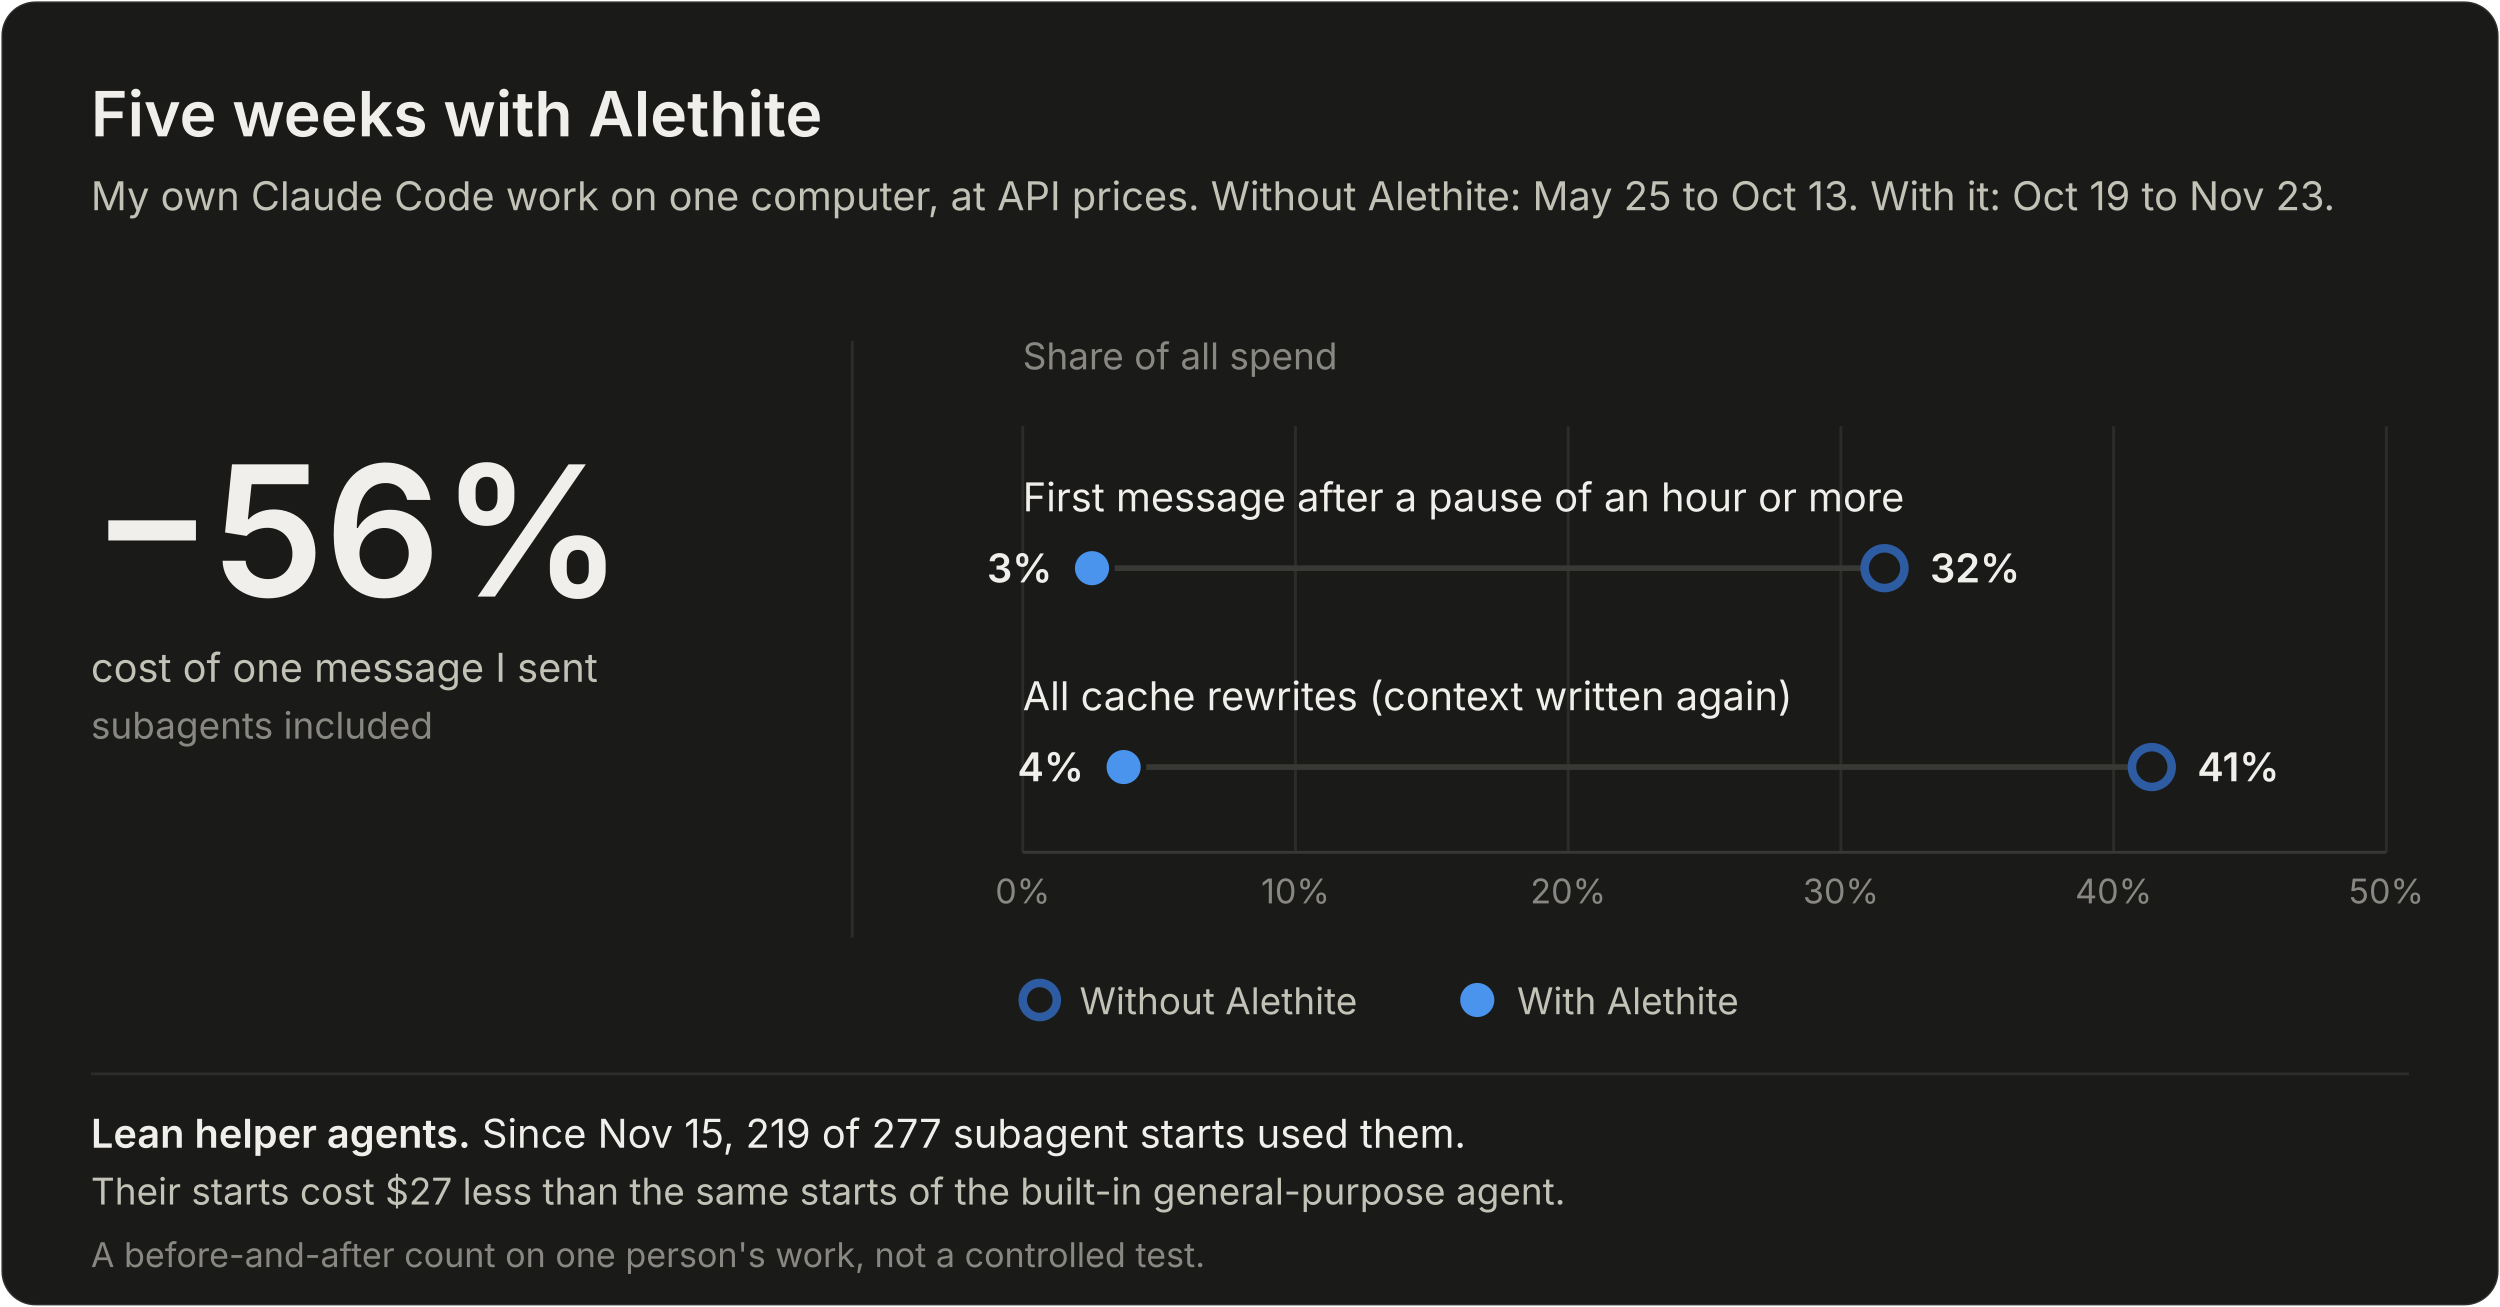
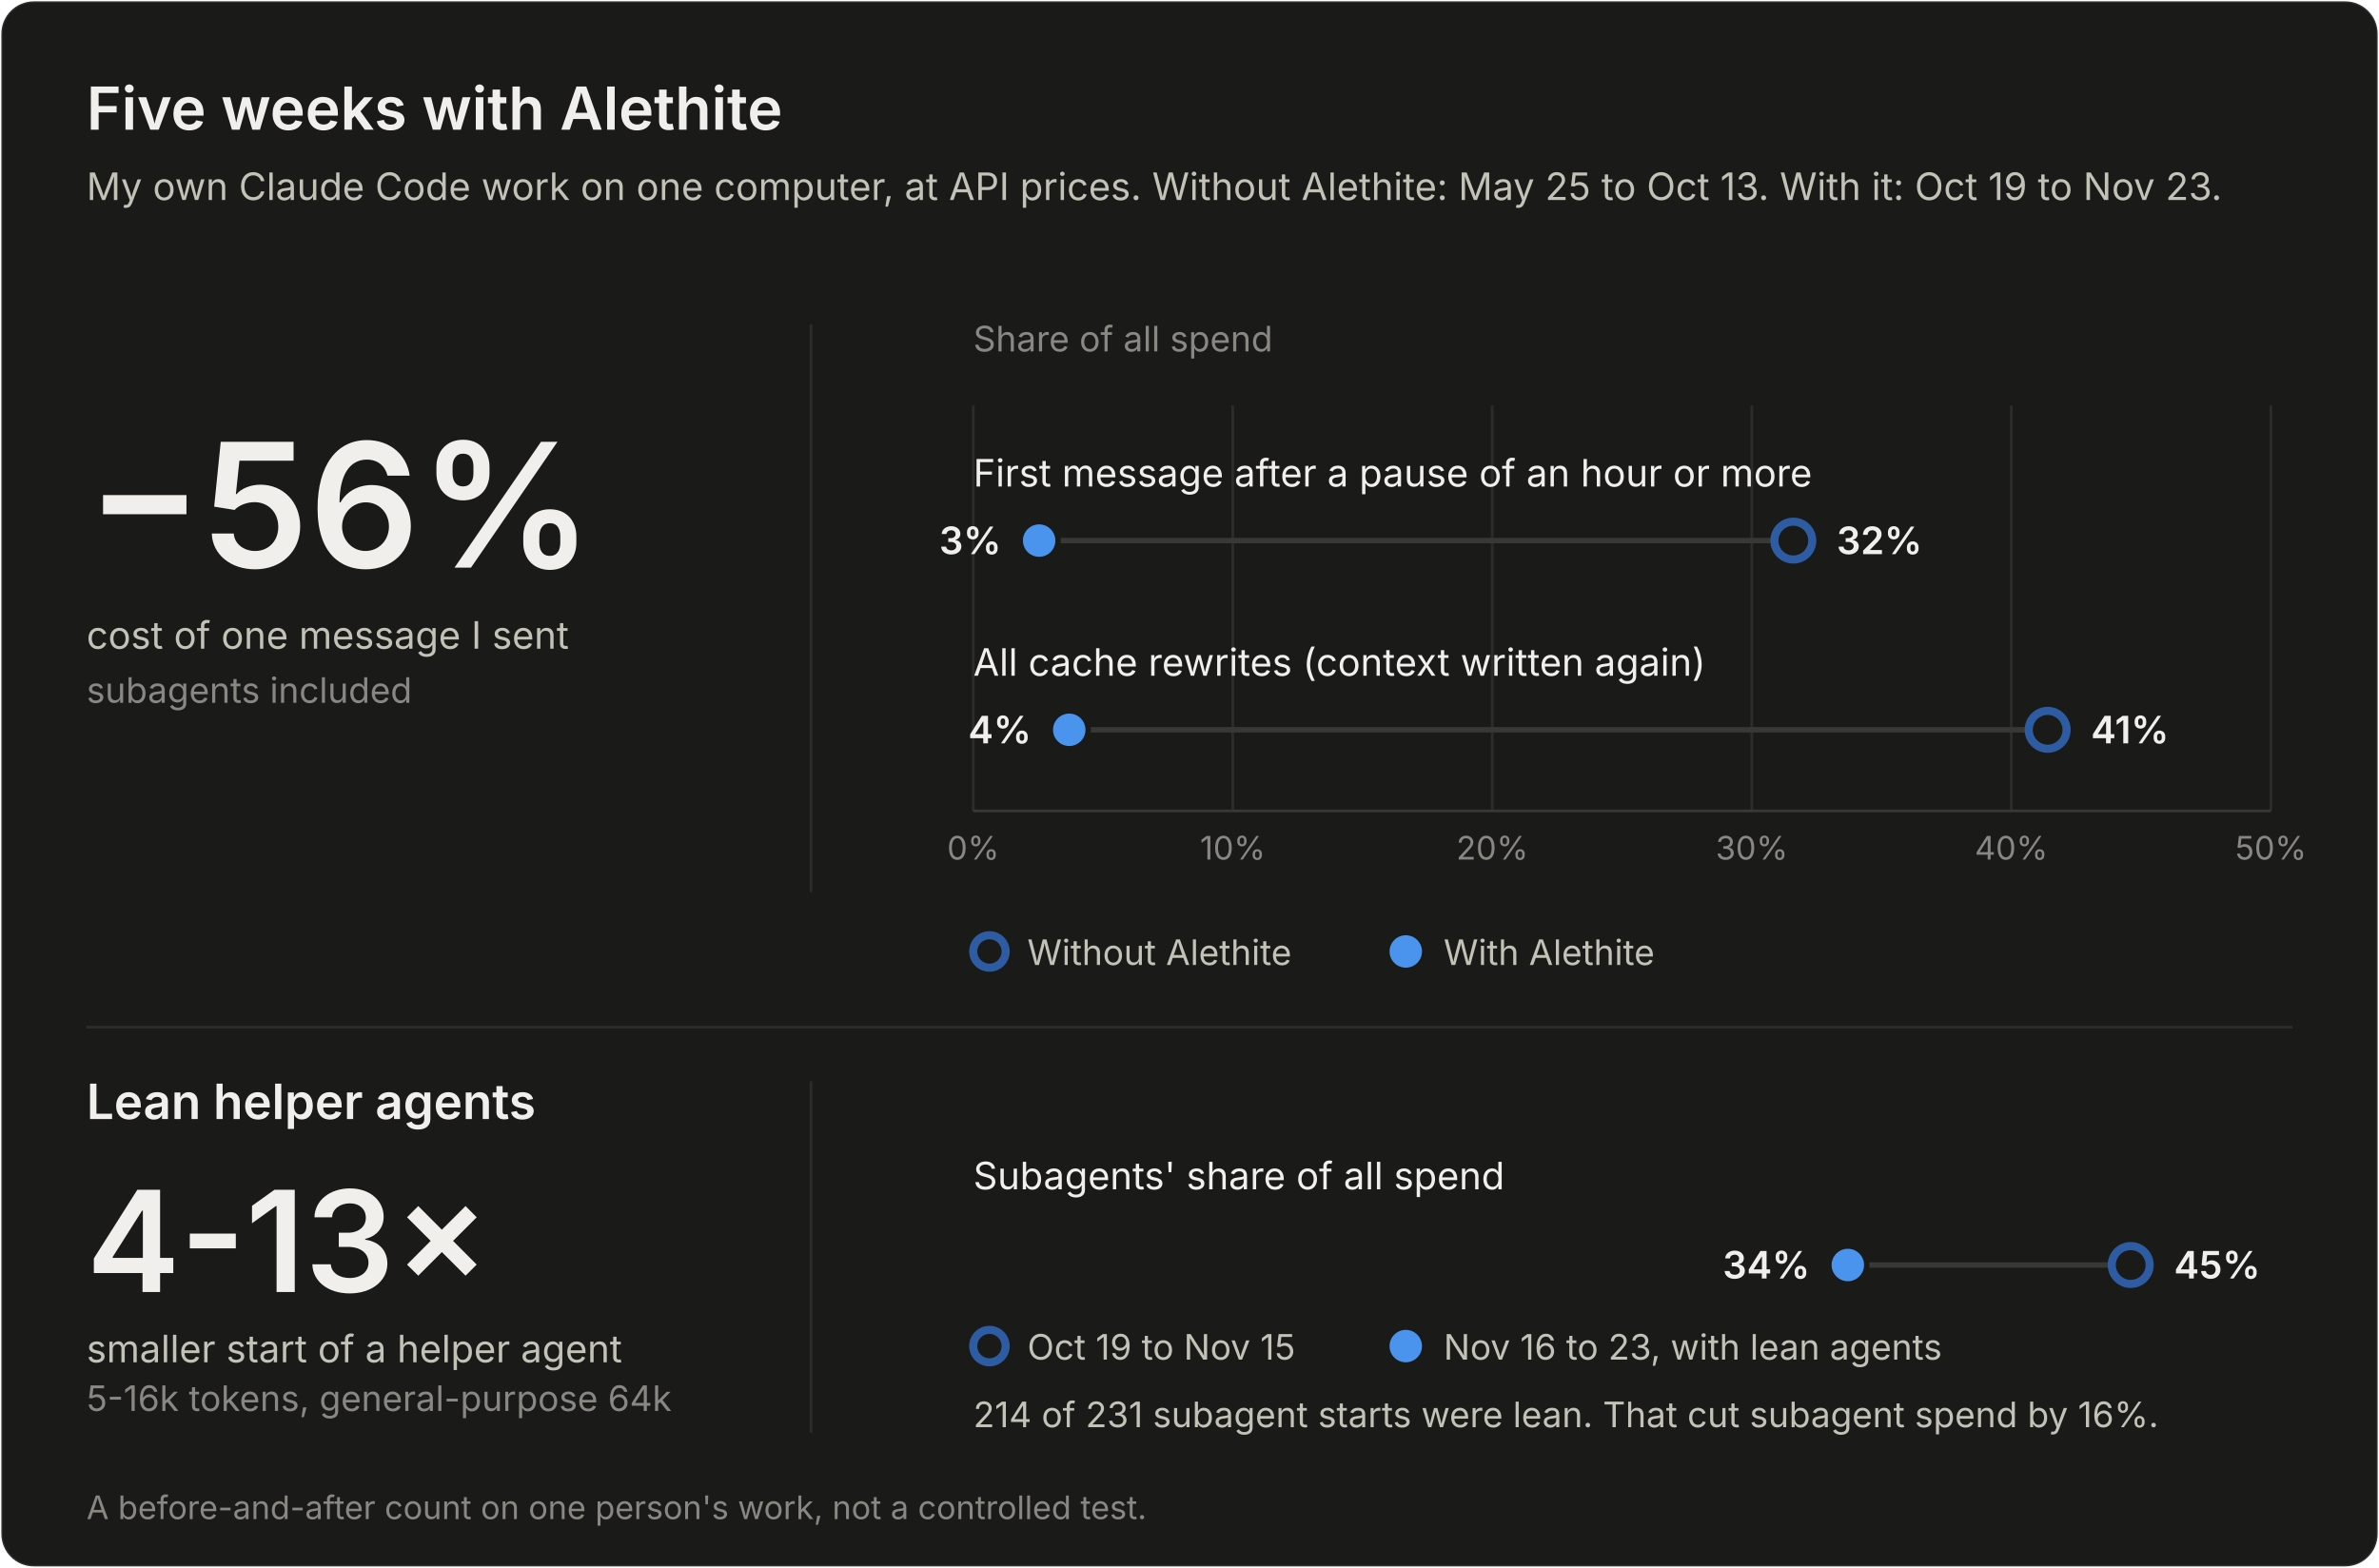
- <svg xmlns="http://www.w3.org/2000/svg" width="880" height="460" viewBox="0 0 880 460" font-family="system-ui, -apple-system, Segoe UI, sans-serif" role="img" aria-label="Five weeks with Alethite. One message cost 56% less. The first message after an hour-long pause fell from 32% to 3% of all spend, cache rewrites from 41% to 4%. Since Nov 15, 219 of 277 subagent starts used lean agents and cost $27 less than general-purpose starts.">
-   <rect x="0.5" y="0.5" width="879" height="459" rx="12" fill="#1a1a19" stroke="rgba(255,255,255,0.10)" />
+ <svg xmlns="http://www.w3.org/2000/svg" width="880" height="580" viewBox="0 0 880 580" font-family="system-ui, -apple-system, Segoe UI, sans-serif" role="img" aria-label="Five weeks with Alethite. One message cost 56% less. The first message after an hour-long pause fell from 32% to 3% of all spend, cache rewrites from 41% to 4%. Lean helper agents start 4 to 13 times smaller than the general-purpose agent. Subagents took 45% of all spend before them and 34% in the week after. From Nov 16 to 23, 214 of 231 subagent starts were lean, which cut subagent spend by 16%.">
+   <rect x="0.5" y="0.5" width="879" height="579" rx="12" fill="#1a1a19" stroke="rgba(255,255,255,0.10)" />
  <text x="32" y="48" font-size="22" font-weight="600" fill="#f0efec">Five weeks with Alethite</text>
  <text x="32" y="74" font-size="14" fill="#c3c2b7">My own Claude Code work on one computer, at API prices. Without Alethite: May 25 to Oct 13. With it: Oct 19 to Nov 23.</text>
  <text x="32" y="210" font-size="64" font-weight="600" fill="#f0efec">−56%</text>
  <text x="32" y="240" font-size="14" fill="#c3c2b7">cost of one message I sent</text>
  <text x="32" y="260" font-size="13" fill="#898781">subagents included</text>
  <line x1="300" y1="120" x2="300" y2="330" stroke="#2c2c2a" />
  <text x="360" y="130" font-size="13" fill="#898781">Share of all spend</text>
  <line x1="360.0" y1="150" x2="360.0" y2="300" stroke="#2c2c2a" />
  <text x="360.0" y="318" font-size="12" text-anchor="middle" fill="#898781">0%</text>
  <line x1="456.0" y1="150" x2="456.0" y2="300" stroke="#2c2c2a" />
  <text x="456.0" y="318" font-size="12" text-anchor="middle" fill="#898781">10%</text>
  <line x1="552.0" y1="150" x2="552.0" y2="300" stroke="#2c2c2a" />
  <text x="552.0" y="318" font-size="12" text-anchor="middle" fill="#898781">20%</text>
  <line x1="648.0" y1="150" x2="648.0" y2="300" stroke="#2c2c2a" />
  <text x="648.0" y="318" font-size="12" text-anchor="middle" fill="#898781">30%</text>
  <line x1="744.0" y1="150" x2="744.0" y2="300" stroke="#2c2c2a" />
  <text x="744.0" y="318" font-size="12" text-anchor="middle" fill="#898781">40%</text>
  <line x1="840.0" y1="150" x2="840.0" y2="300" stroke="#2c2c2a" />
  <text x="840.0" y="318" font-size="12" text-anchor="middle" fill="#898781">50%</text>
  <line x1="360" y1="300" x2="840" y2="300" stroke="#383835" />
  <text x="360" y="180" font-size="14" fill="#f0efec">First message after a pause of an hour or more</text>
  <line x1="384.384" y1="200" x2="663.36" y2="200" stroke="#383835" stroke-width="2" />
  <circle cx="663.36" cy="200" r="7" fill="#1a1a19" stroke="#2e5ca3" stroke-width="3" />
  <circle cx="384.384" cy="200" r="7" fill="#4a94ee" stroke="#1a1a19" stroke-width="2" />
  <text x="679.36" y="205" font-size="14" font-weight="600" fill="#f0efec">32%</text>
  <text x="370.384" y="205" font-size="14" font-weight="600" text-anchor="end" fill="#f0efec">3%</text>
  <text x="360" y="250" font-size="14" fill="#f0efec">All cache rewrites (context written again)</text>
  <line x1="395.52" y1="270" x2="757.44" y2="270" stroke="#383835" stroke-width="2" />
  <circle cx="757.44" cy="270" r="7" fill="#1a1a19" stroke="#2e5ca3" stroke-width="3" />
  <circle cx="395.52" cy="270" r="7" fill="#4a94ee" stroke="#1a1a19" stroke-width="2" />
  <text x="773.44" y="275" font-size="14" font-weight="600" fill="#f0efec">41%</text>
  <text x="381.52" y="275" font-size="14" font-weight="600" text-anchor="end" fill="#f0efec">4%</text>
  <circle cx="366" cy="352" r="6" fill="#1a1a19" stroke="#2e5ca3" stroke-width="3" />
  <text x="380" y="357" font-size="13" fill="#c3c2b7">Without Alethite</text>
  <circle cx="520" cy="352" r="6" fill="#4a94ee" />
  <text x="534" y="357" font-size="13" fill="#c3c2b7">With Alethite</text>
-   <line x1="32" y1="378" x2="848" y2="378" stroke="#2c2c2a" />
-   <text x="32" y="404" font-size="14" fill="#f0efec">
-     <tspan font-weight="600">Lean helper agents.</tspan> Since Nov 15, 219 of 277 subagent starts used them.</text>
-   <text x="32" y="424" font-size="13" fill="#c3c2b7">Their starts cost $27 less than the same starts of the built-in general-purpose agent.</text>
-   <text x="32" y="446" font-size="12" fill="#898781">A before-and-after count on one person's work, not a controlled test.</text>
+   <line x1="32" y1="380" x2="848" y2="380" stroke="#2c2c2a" />
+   <text x="32" y="414" font-size="18" font-weight="600" fill="#f0efec">Lean helper agents</text>
+   <text x="32" y="478" font-size="52" font-weight="600" fill="#f0efec">4-13×</text>
+   <text x="32" y="504" font-size="14" fill="#c3c2b7">smaller start of a helper agent</text>
+   <text x="32" y="522" font-size="13" fill="#898781">5-16k tokens, general-purpose 64k</text>
+   <line x1="300" y1="400" x2="300" y2="530" stroke="#2c2c2a" />
+   <text x="360" y="440" font-size="14" fill="#f0efec">Subagents' share of all spend</text>
+   <line x1="683.52" y1="468" x2="788.16" y2="468" stroke="#383835" stroke-width="2" />
+   <circle cx="788.16" cy="468" r="7" fill="#1a1a19" stroke="#2e5ca3" stroke-width="3" />
+   <circle cx="683.52" cy="468" r="7" fill="#4a94ee" stroke="#1a1a19" stroke-width="2" />
+   <text x="804.16" y="473" font-size="14" font-weight="600" fill="#f0efec">45%</text>
+   <text x="669.52" y="473" font-size="14" font-weight="600" text-anchor="end" fill="#f0efec">34%</text>
+   <circle cx="366" cy="498" r="6" fill="#1a1a19" stroke="#2e5ca3" stroke-width="3" />
+   <text x="380" y="503" font-size="13" fill="#c3c2b7">Oct 19 to Nov 15</text>
+   <circle cx="520" cy="498" r="6" fill="#4a94ee" />
+   <text x="534" y="503" font-size="13" fill="#c3c2b7">Nov 16 to 23, with lean agents</text>
+   <text x="360" y="528" font-size="13" fill="#c3c2b7">214 of 231 subagent starts were lean. That cut subagent spend by 16%.</text>
+   <text x="32" y="562" font-size="12" fill="#898781">A before-and-after count on one person's work, not a controlled test.</text>
</svg>
